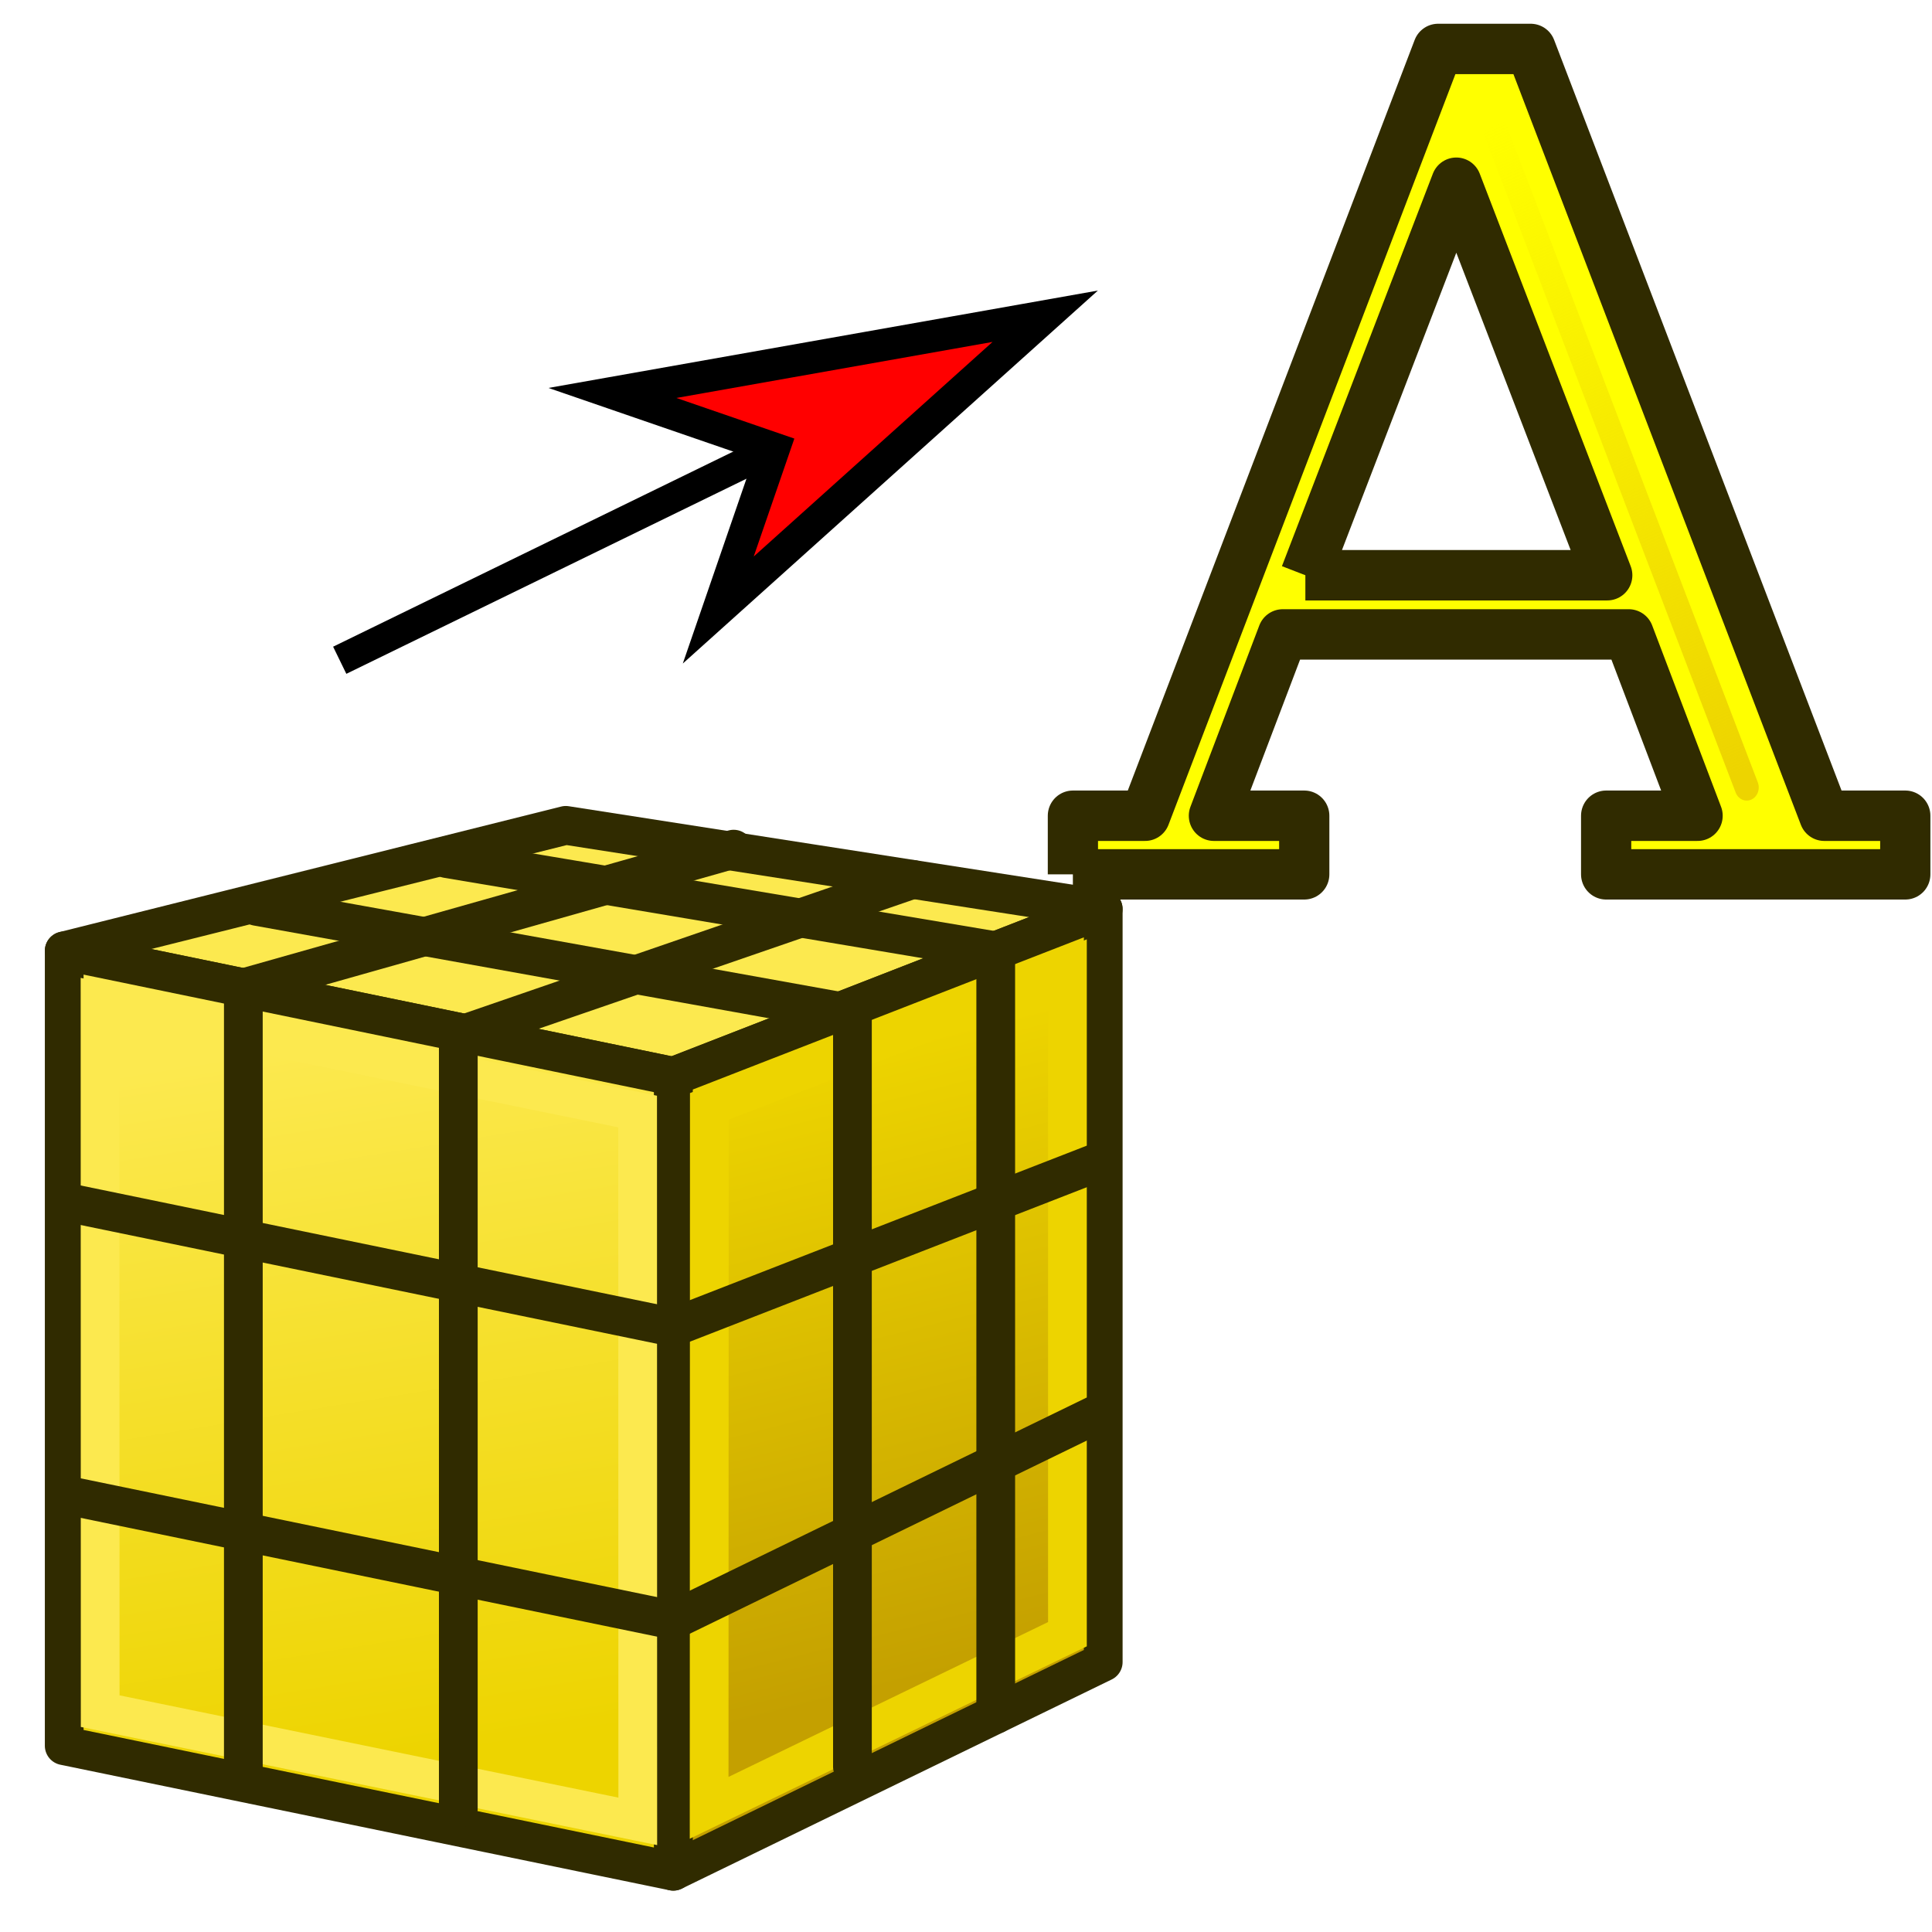
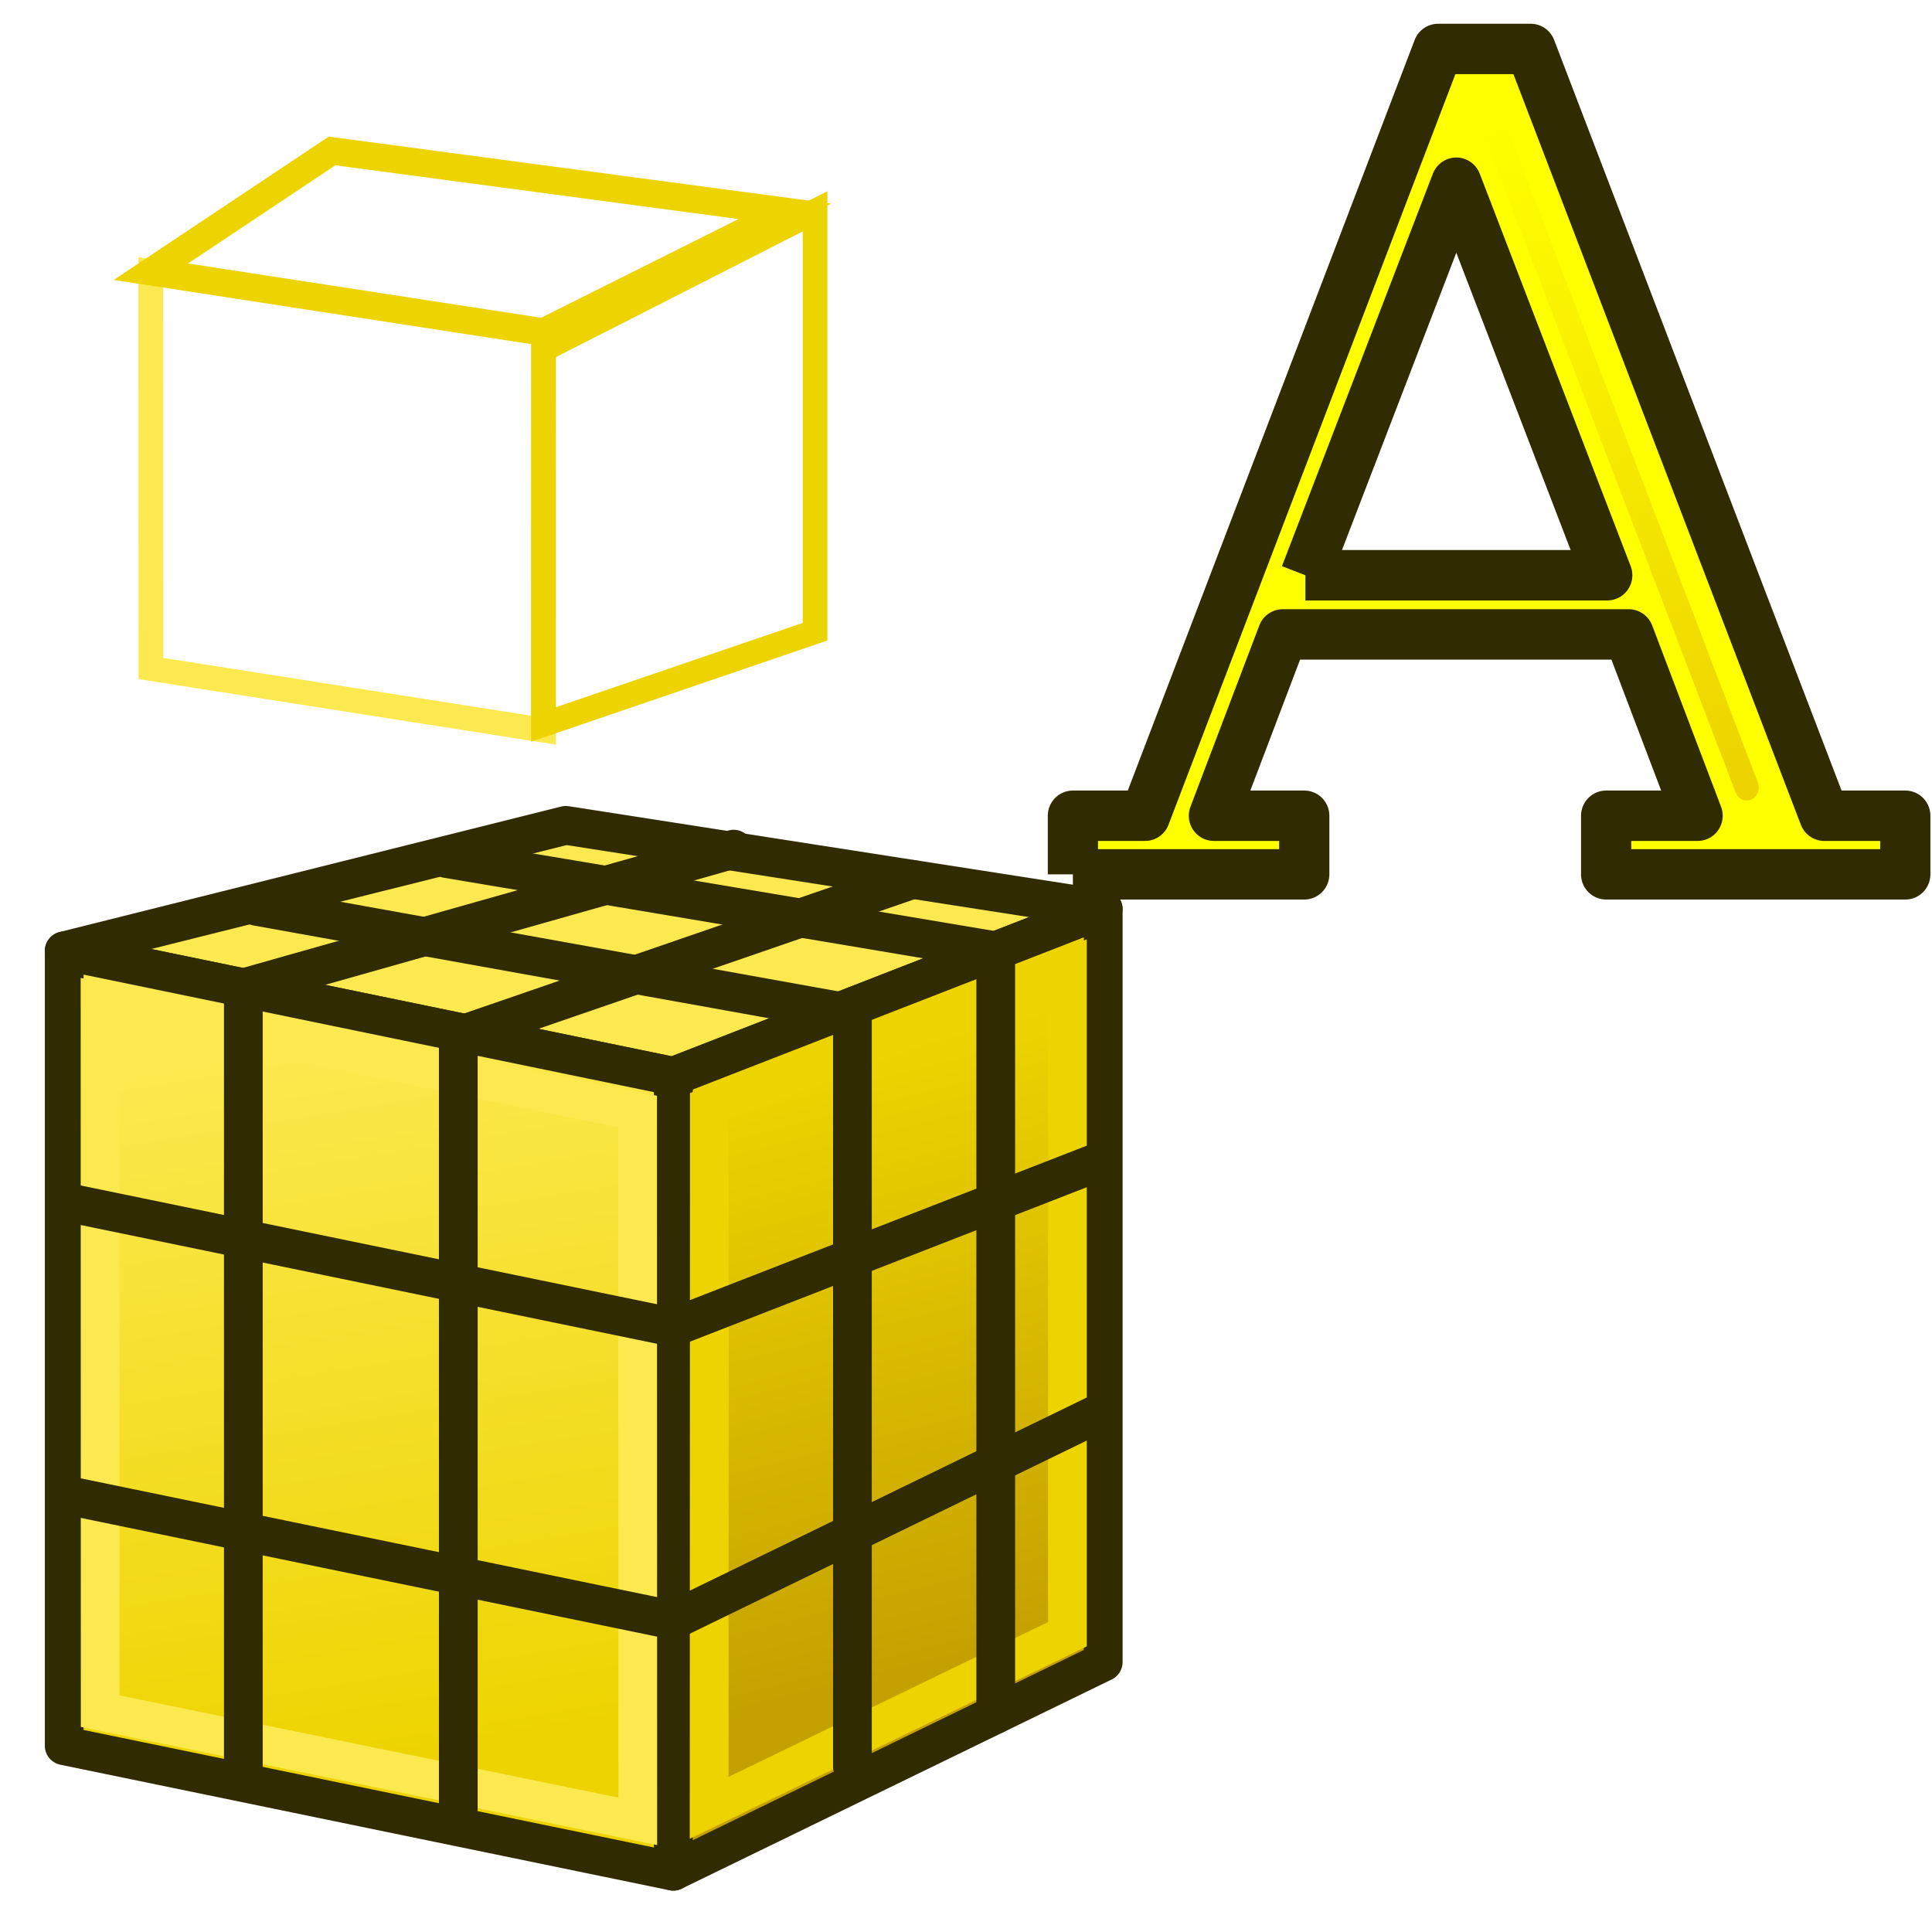
- <svg xmlns="http://www.w3.org/2000/svg" xmlns:xlink="http://www.w3.org/1999/xlink" width="64px" height="64px" id="svg2860" version="1.1">
+ <svg xmlns="http://www.w3.org/2000/svg" xmlns:xlink="http://www.w3.org/1999/xlink" version="1.1" id="svg2860" height="64px" width="64px">
  <defs id="defs2862">
-     <marker orient="auto" refY="0.0" refX="0.0" id="Arrow1Lend" style="overflow:visible;">
-       <path id="path4184" d="M 0.0,0.0 L 5.0,-5.0 L -12.5,0.0 L 5.0,5.0 L 0.0,0.0 z " style="fill-rule:evenodd;stroke:#000000;stroke-width:1pt;stroke-opacity:1;fill:#ff0000;fill-opacity:1" transform="scale(0.8) rotate(180) translate(12.5,0)" />
+     <marker style="overflow:visible;" id="Arrow1Lend" refX="0.0" refY="0.0" orient="auto">
+       <path transform="scale(0.8) rotate(180) translate(12.5,0)" style="fill-rule:evenodd;stroke:#000000;stroke-width:1pt;stroke-opacity:1;fill:#ff0000;fill-opacity:1" d="M 0.0,0.0 L 5.0,-5.0 L -12.5,0.0 L 5.0,5.0 L 0.0,0.0 z " id="path4184" />
    </marker>
-     <radialGradient xlink:href="#linearGradient3377" id="radialGradient3692" cx="45.883" cy="28.87" fx="45.883" fy="28.87" r="19.467" gradientUnits="userSpaceOnUse" />
-     <radialGradient xlink:href="#linearGradient3377" id="radialGradient3703" gradientUnits="userSpaceOnUse" cx="135.383" cy="97.37" fx="135.383" fy="97.37" r="19.467" gradientTransform="matrix(0.97435,0.2250379,-0.4623105,2.001673,48.48755,-127.9988)" />
+     <radialGradient gradientUnits="userSpaceOnUse" r="19.467" fy="28.87" fx="45.883" cy="28.87" cx="45.883" id="radialGradient3692" xlink:href="#linearGradient3377" />
+     <radialGradient gradientTransform="matrix(0.97435,0.2250379,-0.4623105,2.001673,48.48755,-127.9988)" r="19.467" fy="97.37" fx="135.383" cy="97.37" cx="135.383" gradientUnits="userSpaceOnUse" id="radialGradient3703" xlink:href="#linearGradient3377" />
    <linearGradient id="linearGradient3377">
-       <stop id="stop3379" offset="0" style="stop-color:#faff2b;stop-opacity:1;" />
-       <stop id="stop3381" offset="1" style="stop-color:#ffaa00;stop-opacity:1;" />
+       <stop style="stop-color:#faff2b;stop-opacity:1;" offset="0" id="stop3379" />
+       <stop style="stop-color:#ffaa00;stop-opacity:1;" offset="1" id="stop3381" />
    </linearGradient>
-     <radialGradient xlink:href="#linearGradient3377" id="radialGradient3705" gradientUnits="userSpaceOnUse" cx="148.883" cy="81.87" fx="148.883" fy="81.87" r="19.467" gradientTransform="matrix(1.385259,-0.05136783,0.03705629,0.9993132,-60.3924,7.704044)" />
-     <linearGradient gradientTransform="matrix(0.5934264,0,0,0.6929375,0.3467156,19.71789)" xlink:href="#linearGradient3767" id="linearGradient3773" x1="22.117" y1="55.718" x2="17.329" y2="21.311" gradientUnits="userSpaceOnUse" />
+     <radialGradient gradientTransform="matrix(1.385259,-0.05136783,0.03705629,0.9993132,-60.3924,7.704044)" r="19.467" fy="81.87" fx="148.883" cy="81.87" cx="148.883" gradientUnits="userSpaceOnUse" id="radialGradient3705" xlink:href="#linearGradient3377" />
+     <linearGradient gradientUnits="userSpaceOnUse" y2="21.311" x2="17.329" y1="55.718" x1="22.117" id="linearGradient3773" xlink:href="#linearGradient3767" gradientTransform="matrix(0.5934264,0,0,0.6929375,0.3467156,19.71789)" />
    <linearGradient id="linearGradient3767">
-       <stop style="stop-color:#edd400;stop-opacity:1" offset="0" id="stop3769" />
-       <stop style="stop-color:#fce94f;stop-opacity:1" offset="1" id="stop3771" />
+       <stop id="stop3769" offset="0" style="stop-color:#edd400;stop-opacity:1" />
+       <stop id="stop3771" offset="1" style="stop-color:#fce94f;stop-opacity:1" />
    </linearGradient>
-     <linearGradient gradientTransform="matrix(0.5934264,0,0,0.6929375,0.3467156,19.71789)" xlink:href="#linearGradient3777" id="linearGradient3783" x1="53.897" y1="51.18" x2="47.502" y2="21.837" gradientUnits="userSpaceOnUse" />
+     <linearGradient gradientUnits="userSpaceOnUse" y2="21.837" x2="47.502" y1="51.18" x1="53.897" id="linearGradient3783" xlink:href="#linearGradient3777" gradientTransform="matrix(0.5934264,0,0,0.6929375,0.3467156,19.71789)" />
    <linearGradient id="linearGradient3777">
-       <stop style="stop-color:#c4a000;stop-opacity:1" offset="0" id="stop3779" />
-       <stop style="stop-color:#edd400;stop-opacity:1" offset="1" id="stop3781" />
+       <stop id="stop3779" offset="0" style="stop-color:#c4a000;stop-opacity:1" />
+       <stop id="stop3781" offset="1" style="stop-color:#edd400;stop-opacity:1" />
    </linearGradient>
-     <linearGradient xlink:href="#linearGradient3768" id="linearGradient3788" gradientUnits="userSpaceOnUse" x1="43" y1="37" x2="31" y2="7" />
+     <linearGradient y2="7" x2="31" y1="37" x1="43" gradientUnits="userSpaceOnUse" id="linearGradient3788" xlink:href="#linearGradient3768" />
    <linearGradient id="linearGradient3768">
-       <stop style="stop-color:#edd400;stop-opacity:1;" offset="0" id="stop3770" />
-       <stop style="stop-color:#edd400;stop-opacity:0;" offset="1" id="stop3772" />
+       <stop id="stop3770" offset="0" style="stop-color:#edd400;stop-opacity:1;" />
+       <stop id="stop3772" offset="1" style="stop-color:#edd400;stop-opacity:0;" />
    </linearGradient>
  </defs>
  <g id="layer1">
-     <path style="fill:none;stroke:#000000;stroke-width:0.641px;stroke-linecap:butt;stroke-linejoin:miter;stroke-opacity:1" d="m 33.471,38.868 c 0.144,0 0.144,0 0,0 z" id="path2422" />
-     <path style="fill:#fce94f;stroke:#302b00;stroke-width:1.283;stroke-linecap:butt;stroke-linejoin:round;stroke-opacity:1" d="m 2.127,31.498 20.176,4.158 14.242,-5.543 -17.803,-2.772 z" id="path2993" />
-     <path style="fill:url(#linearGradient3783);fill-opacity:1;stroke:#302b00;stroke-width:1.283;stroke-linecap:butt;stroke-linejoin:round;stroke-opacity:1" d="m 36.546,30.112 0,24.946 -14.242,6.929 0,-26.332 z" id="path2995" />
-     <path id="path3825" d="m 2.127,31.498 20.176,4.158 0,26.332 -20.176,-4.158 z" style="display:inline;overflow:visible;visibility:visible;fill:url(#linearGradient3773);fill-opacity:1;fill-rule:evenodd;stroke:#302b00;stroke-width:1.283;stroke-linecap:butt;stroke-linejoin:round;stroke-miterlimit:4;stroke-dasharray:none;stroke-dashoffset:0;stroke-opacity:1;marker:none;enable-background:accumulate" />
-     <path style="fill:none;stroke:#fce94f;stroke-width:1.283;stroke-linecap:butt;stroke-linejoin:miter;stroke-opacity:1" d="m 3.314,33.18 0.005,23.504 17.808,3.651 -0.005,-23.514 z" id="path3765" />
-     <path style="fill:none;stroke:#edd400;stroke-width:1.283;stroke-linecap:butt;stroke-linejoin:miter;stroke-opacity:1" d="m 23.498,36.649 -0.007,23.238 11.869,-5.752 2.14e-4,-22.082 z" id="path3775" />
-     <path style="fill:none;stroke:#302b00;stroke-width:1.283;stroke-linecap:round;stroke-linejoin:miter;stroke-opacity:1" d="m 15.182,59.908 0,-25.639" id="path3051" />
-     <path style="fill:none;stroke:#302b00;stroke-width:1.283;stroke-linecap:round;stroke-linejoin:miter;stroke-opacity:1" d="m 8.061,58.522 0,-25.639" id="path3051-3" />
-     <path style="fill:none;stroke:#302b00;stroke-width:1.283;stroke-linecap:round;stroke-linejoin:miter;stroke-opacity:1" d="m 28.238,58.522 0,-24.946" id="path3051-6" />
-     <path style="fill:none;stroke:#302b00;stroke-width:1.283;stroke-linecap:round;stroke-linejoin:miter;stroke-opacity:1" d="m 32.985,56.79 0,-25.292" id="path3051-7" />
-     <path style="fill:none;stroke:#302b00;stroke-width:1.283;stroke-linecap:round;stroke-linejoin:miter;stroke-opacity:1" d="m 14.805,28.443 18.18,3.055" id="path3853" />
-     <path style="fill:none;stroke:#302b00;stroke-width:1.283;stroke-linecap:round;stroke-linejoin:miter;stroke-opacity:1" d="M 8.506,30.025 28.238,33.577" id="path3873" />
-     <path style="fill:none;stroke:#302b00;stroke-width:1.283;stroke-linecap:round;stroke-linejoin:miter;stroke-opacity:1" d="M 8.091,32.717 24.303,28.129" id="path3875" />
-     <path style="fill:none;stroke:#302b00;stroke-width:1.283;stroke-linecap:round;stroke-linejoin:miter;stroke-opacity:1" d="M 15.625,34.165 30.235,29.131" id="path3875-3" />
-     <path style="fill:none;stroke:#302b00;stroke-width:1.283;stroke-linecap:butt;stroke-linejoin:miter;stroke-opacity:1" d="M 2.127,39.813 22.303,43.971" id="path3895" />
-     <path style="fill:none;stroke:#302b00;stroke-width:1.283;stroke-linecap:butt;stroke-linejoin:miter;stroke-opacity:1" d="M 2.127,49.514 22.303,53.672" id="path3895-5" />
-     <path style="fill:none;stroke:#302b00;stroke-width:1.283;stroke-linecap:butt;stroke-linejoin:miter;stroke-opacity:1" d="M 22.303,53.672 36.546,46.742" id="path3915" />
-     <path style="fill:none;stroke:#302b00;stroke-width:1.283;stroke-linecap:butt;stroke-linejoin:miter;stroke-opacity:1" d="m 22.303,43.971 14.242,-5.543" id="path3915-6" />
-     <path style="fill:#ff0000;fill-rule:evenodd;stroke:#000000;stroke-width:1px;stroke-linecap:butt;stroke-linejoin:miter;stroke-opacity:1;marker-end:url(#Arrow1Lend)" d="M 11.254,21.872 C 34.624,10.476 34.624,10.476 34.624,10.476" id="path4175" />
-     <g id="g3783" transform="matrix(0.6565139,0,0,0.7195288,28.31965,-0.537693)">
-       <g id="text3014" style="font-style:normal;font-variant:normal;font-weight:normal;font-stretch:normal;font-size:54.473px;line-height:125%;font-family:'DejaVu Serif';-inkscape-font-specification:'DejaVu Serif';letter-spacing:0px;word-spacing:0px;fill:#ffff00;fill-opacity:1;stroke:#302b00;stroke-width:2.425;stroke-linejoin:round;stroke-miterlimit:4;stroke-dashoffset:4.1" transform="scale(1.045034,0.9569064)">
-         <path id="path3764" style="stroke:#302b00;stroke-width:2.425" d="m 21.75,28.457 14.576,0 L 29.038,9.572 21.75,28.457 m -11.224,14.39 0,-2.819 3.484,0 14.15,-36.892 4.469,0 14.177,36.892 3.91,0 0,2.819 -14.443,0 0,-2.819 4.415,0 -3.325,-8.724 -16.704,0 -3.325,8.724 4.362,0 0,2.819 -11.171,0" />
+     <path id="path2422" d="m 33.471,38.868 c 0.144,0 0.144,0 0,0 z" style="fill:none;stroke:#000000;stroke-width:0.641px;stroke-linecap:butt;stroke-linejoin:miter;stroke-opacity:1" />
+     <path id="path2993" d="m 2.127,31.498 20.176,4.158 14.242,-5.543 -17.803,-2.772 z" style="fill:#fce94f;stroke:#302b00;stroke-width:1.283;stroke-linecap:butt;stroke-linejoin:round;stroke-opacity:1" />
+     <path id="path2995" d="m 36.546,30.112 0,24.946 -14.242,6.929 0,-26.332 z" style="fill:url(#linearGradient3783);fill-opacity:1;stroke:#302b00;stroke-width:1.283;stroke-linecap:butt;stroke-linejoin:round;stroke-opacity:1" />
+     <path style="display:inline;overflow:visible;visibility:visible;fill:url(#linearGradient3773);fill-opacity:1;fill-rule:evenodd;stroke:#302b00;stroke-width:1.283;stroke-linecap:butt;stroke-linejoin:round;stroke-miterlimit:4;stroke-dasharray:none;stroke-dashoffset:0;stroke-opacity:1;marker:none;enable-background:accumulate" d="m 2.127,31.498 20.176,4.158 0,26.332 -20.176,-4.158 z" id="path3825" />
+     <path id="path3765" d="m 3.314,33.18 0.005,23.504 17.808,3.651 -0.005,-23.514 z" style="fill:none;stroke:#fce94f;stroke-width:1.283;stroke-linecap:butt;stroke-linejoin:miter;stroke-opacity:1" />
+     <path id="path3775" d="m 23.498,36.649 -0.007,23.238 11.869,-5.752 2.14e-4,-22.082 z" style="fill:none;stroke:#edd400;stroke-width:1.283;stroke-linecap:butt;stroke-linejoin:miter;stroke-opacity:1" />
+     <path id="path3051" d="m 15.182,59.908 0,-25.639" style="fill:none;stroke:#302b00;stroke-width:1.283;stroke-linecap:round;stroke-linejoin:miter;stroke-opacity:1" />
+     <path id="path3051-3" d="m 8.061,58.522 0,-25.639" style="fill:none;stroke:#302b00;stroke-width:1.283;stroke-linecap:round;stroke-linejoin:miter;stroke-opacity:1" />
+     <path id="path3051-6" d="m 28.238,58.522 0,-24.946" style="fill:none;stroke:#302b00;stroke-width:1.283;stroke-linecap:round;stroke-linejoin:miter;stroke-opacity:1" />
+     <path id="path3051-7" d="m 32.985,56.79 0,-25.292" style="fill:none;stroke:#302b00;stroke-width:1.283;stroke-linecap:round;stroke-linejoin:miter;stroke-opacity:1" />
+     <path id="path3853" d="m 14.805,28.443 18.18,3.055" style="fill:none;stroke:#302b00;stroke-width:1.283;stroke-linecap:round;stroke-linejoin:miter;stroke-opacity:1" />
+     <path id="path3873" d="M 8.506,30.025 28.238,33.577" style="fill:none;stroke:#302b00;stroke-width:1.283;stroke-linecap:round;stroke-linejoin:miter;stroke-opacity:1" />
+     <path id="path3875" d="M 8.091,32.717 24.303,28.129" style="fill:none;stroke:#302b00;stroke-width:1.283;stroke-linecap:round;stroke-linejoin:miter;stroke-opacity:1" />
+     <path id="path3875-3" d="M 15.625,34.165 30.235,29.131" style="fill:none;stroke:#302b00;stroke-width:1.283;stroke-linecap:round;stroke-linejoin:miter;stroke-opacity:1" />
+     <path id="path3895" d="M 2.127,39.813 22.303,43.971" style="fill:none;stroke:#302b00;stroke-width:1.283;stroke-linecap:butt;stroke-linejoin:miter;stroke-opacity:1" />
+     <path id="path3895-5" d="M 2.127,49.514 22.303,53.672" style="fill:none;stroke:#302b00;stroke-width:1.283;stroke-linecap:butt;stroke-linejoin:miter;stroke-opacity:1" />
+     <path id="path3915" d="M 22.303,53.672 36.546,46.742" style="fill:none;stroke:#302b00;stroke-width:1.283;stroke-linecap:butt;stroke-linejoin:miter;stroke-opacity:1" />
+     <path id="path3915-6" d="m 22.303,43.971 14.242,-5.543" style="fill:none;stroke:#302b00;stroke-width:1.283;stroke-linecap:butt;stroke-linejoin:miter;stroke-opacity:1" />
+     <g transform="matrix(0.6565139,0,0,0.7195288,28.31965,-0.537693)" id="g3783">
+       <g transform="scale(1.045034,0.9569064)" style="font-style:normal;font-variant:normal;font-weight:normal;font-stretch:normal;font-size:54.473px;line-height:125%;font-family:'DejaVu Serif';-inkscape-font-specification:'DejaVu Serif';letter-spacing:0px;word-spacing:0px;fill:#ffff00;fill-opacity:1;stroke:#302b00;stroke-width:2.425;stroke-linejoin:round;stroke-miterlimit:4;stroke-dashoffset:4.1" id="text3014">
+         <path d="m 21.75,28.457 14.576,0 L 29.038,9.572 21.75,28.457 m -11.224,14.39 0,-2.819 3.484,0 14.15,-36.892 4.469,0 14.177,36.892 3.91,0 0,2.819 -14.443,0 0,-2.819 4.415,0 -3.325,-8.724 -16.704,0 -3.325,8.724 4.362,0 0,2.819 -11.171,0" style="stroke:#302b00;stroke-width:2.425" id="path3764" />
      </g>
-       <path id="path3766" d="M 45,37 32,6" style="fill:#edd400;stroke:url(#linearGradient3788);stroke-width:1.212px;stroke-linecap:round;stroke-linejoin:miter;stroke-opacity:1" />
+       <path style="fill:#edd400;stroke:url(#linearGradient3788);stroke-width:1.212px;stroke-linecap:round;stroke-linejoin:miter;stroke-opacity:1" d="M 45,37 32,6" id="path3766" />
    </g>
+     <path style="fill:none;stroke:#fce94f;stroke-width:0.82;stroke-linecap:butt;stroke-linejoin:miter;stroke-opacity:1" d="M 4.996,9 5,22.146 l 13.007,2.042 -0.004,-13.152 z" id="path3765-8" />
+     <path style="fill:none;stroke:#edd400;stroke-width:0.816;stroke-linecap:butt;stroke-linejoin:miter;stroke-opacity:1" d="M 18.006,11.581 18,24 27,20.926 V 7 Z" id="path3775-8" />
+     <path id="path3775-8-4" d="M 11,5 5,9 18,11 26,7 Z" style="fill:none;stroke:#edd400;stroke-width:0.913;stroke-linecap:butt;stroke-linejoin:miter;stroke-opacity:1" />
  </g>
</svg>
